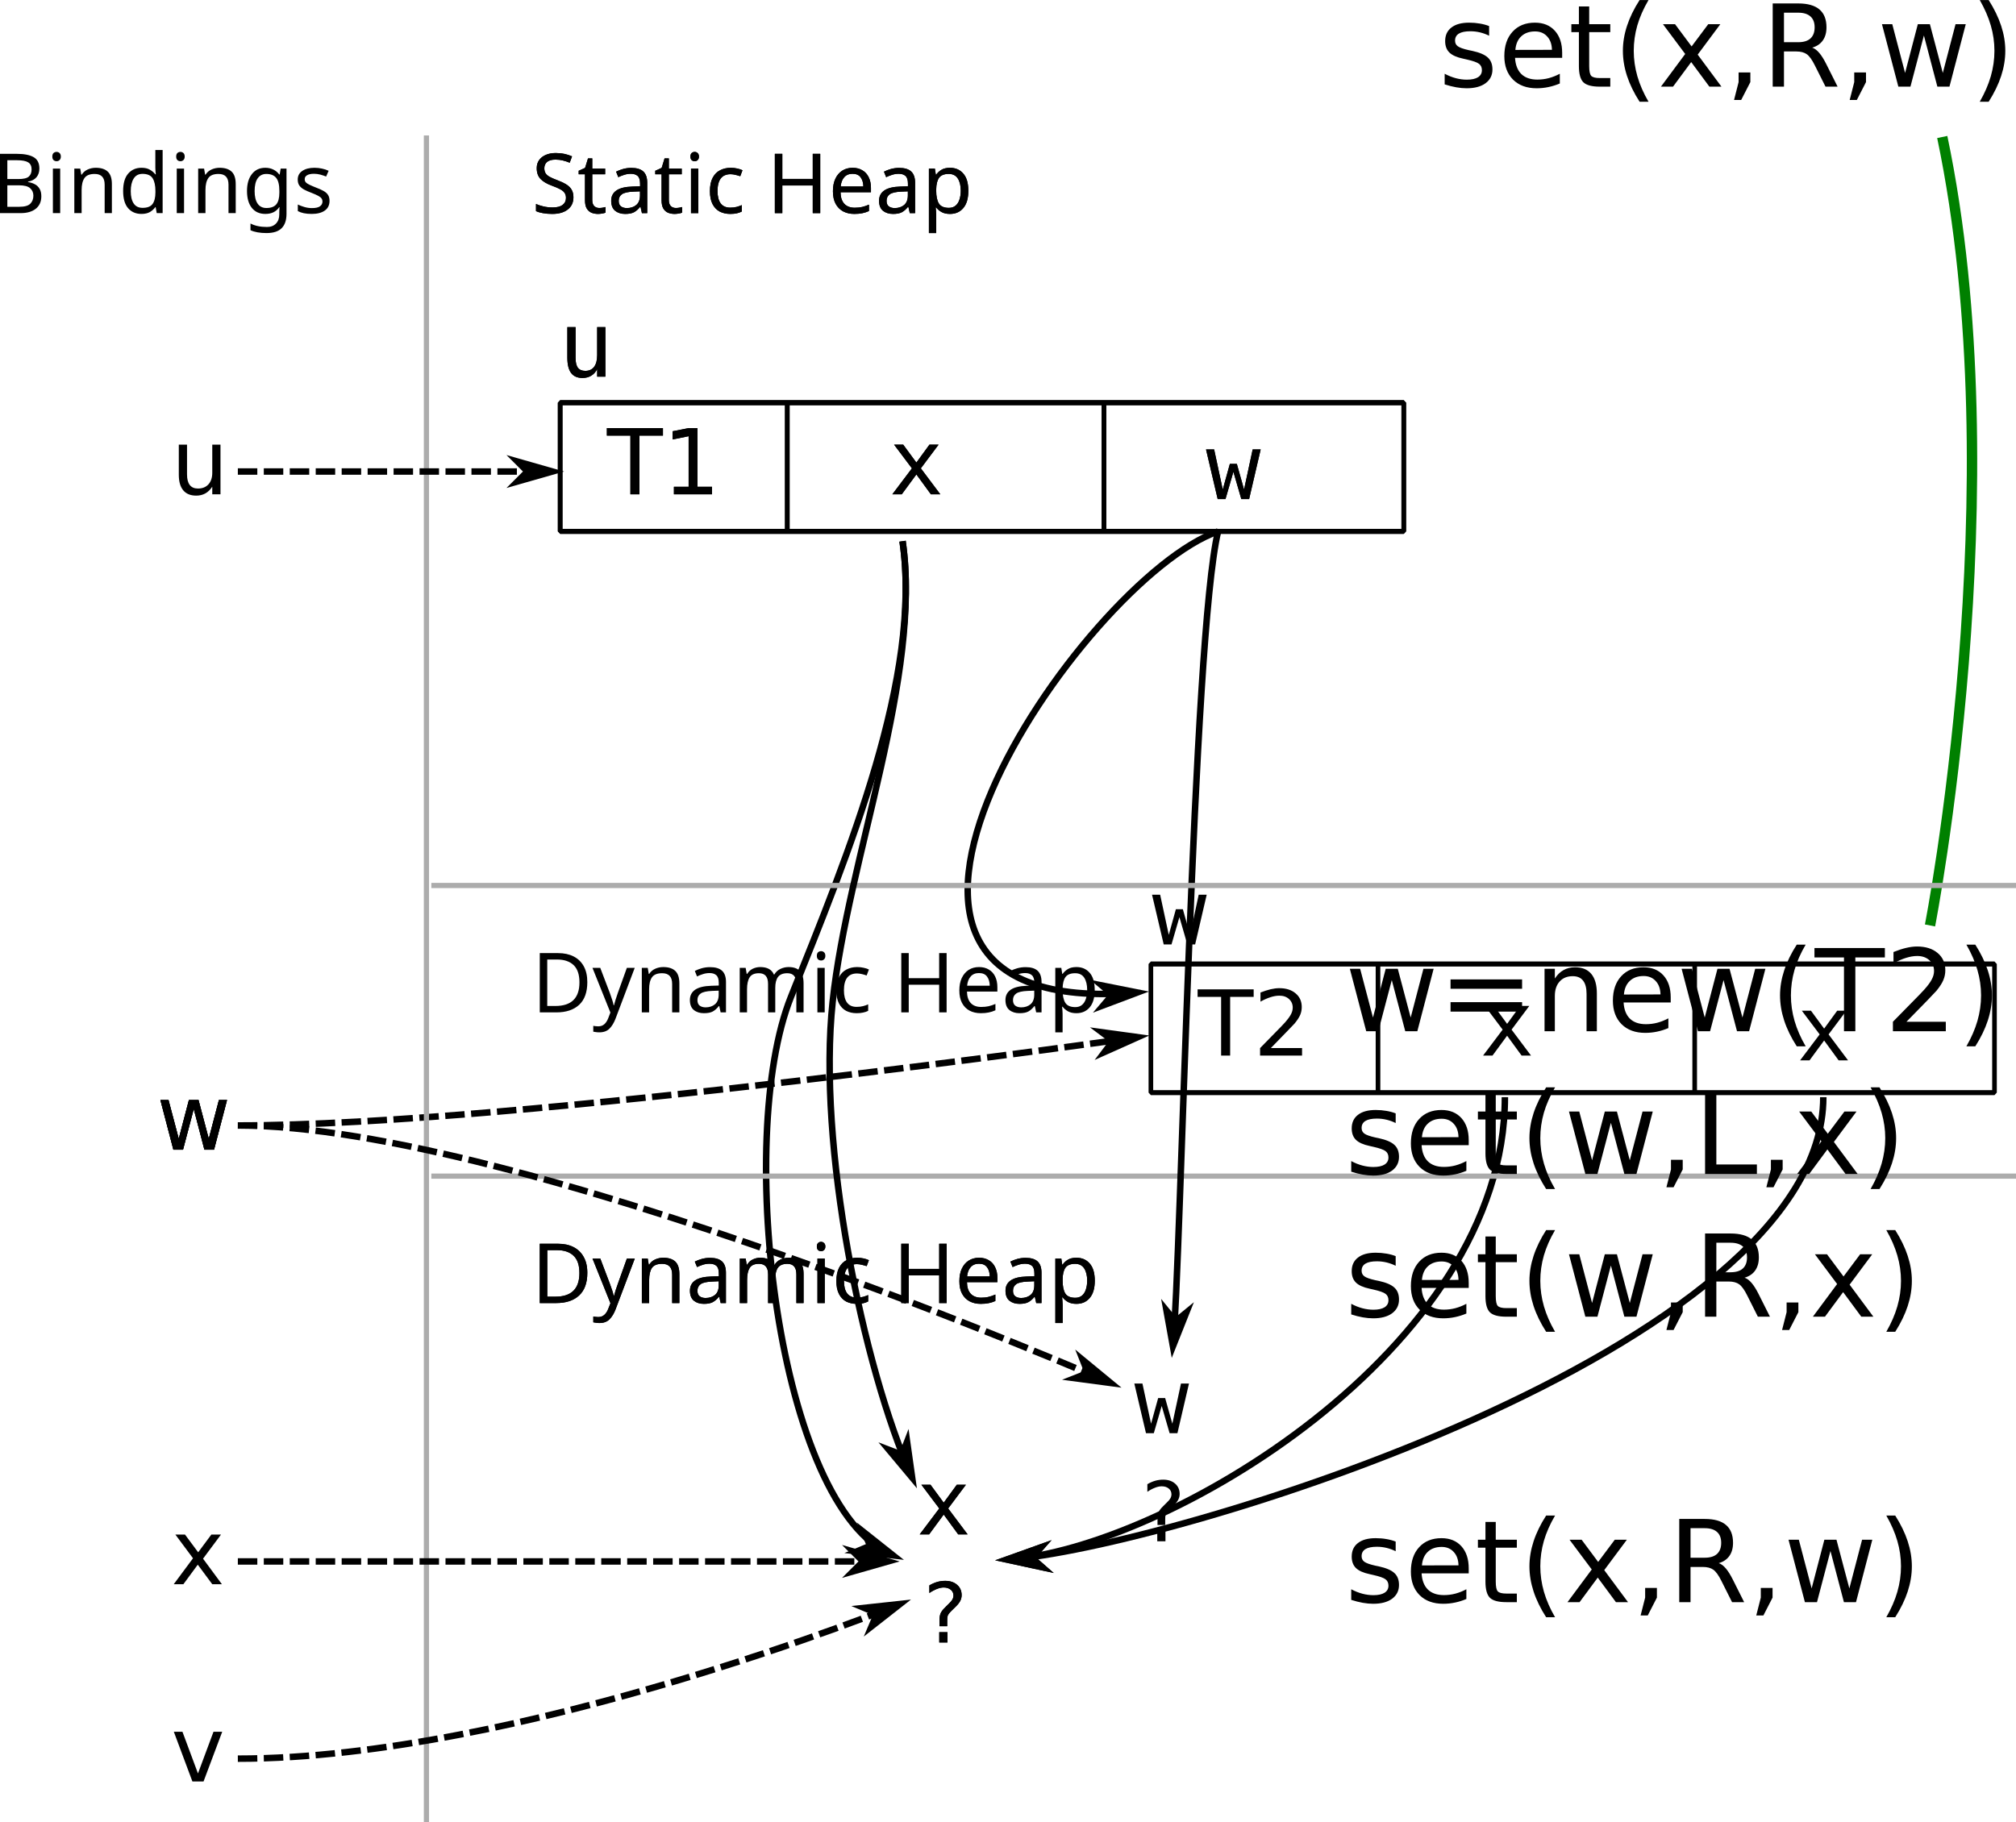
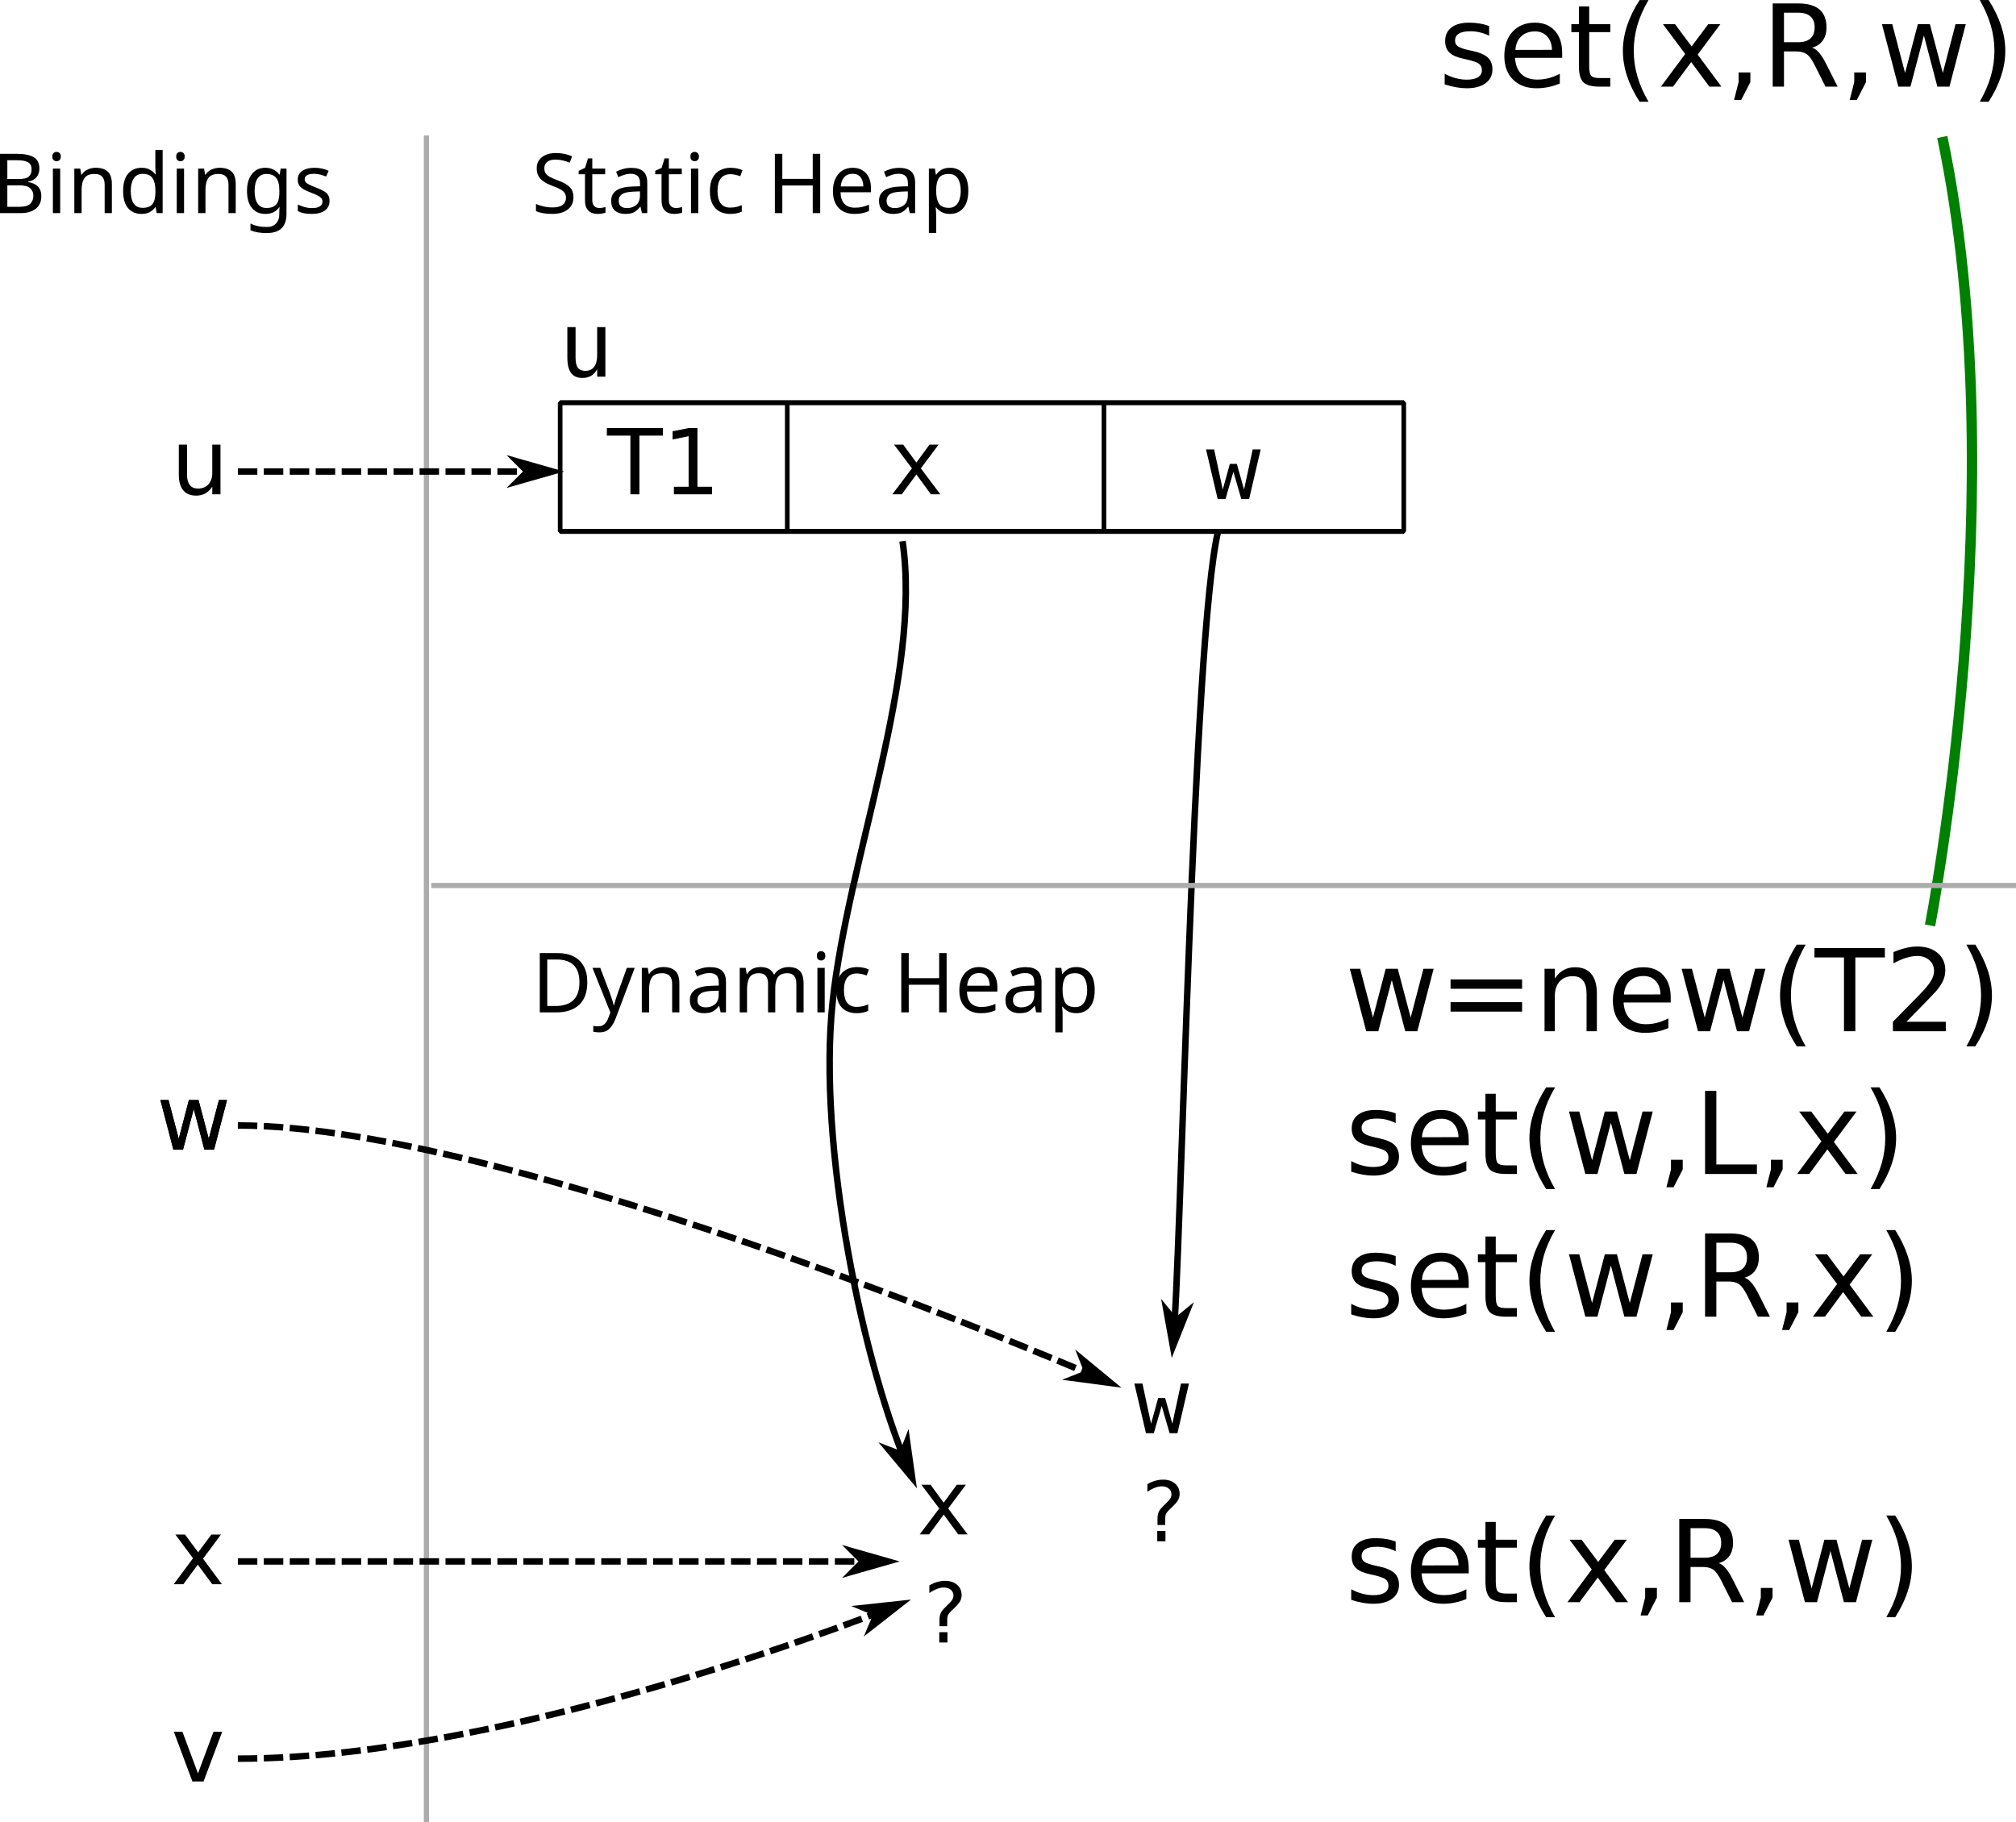
<svg xmlns="http://www.w3.org/2000/svg" id="svg2" version="1.1" width="388.334" height="350.986" xml:space="preserve" style="display:inline">
  <defs id="defs6">
    <marker orient="auto" refY="0" refX="0" id="Arrow1Mend" style="overflow:visible">
      <path id="path4114" d="M 0,0 5,-5 -12.5,0 5,5 0,0 z" style="fill-rule:evenodd;stroke:#000000;stroke-width:1pt;marker-start:none" transform="matrix(-0.4,0,0,-0.4,-4,0)" />
    </marker>
    <marker orient="auto" refY="0" refX="0" id="Arrow1Lend" style="overflow:visible">
      <path id="path4108" d="M 0,0 5,-5 -12.5,0 5,5 0,0 z" style="fill-rule:evenodd;stroke:#000000;stroke-width:1pt;marker-start:none" transform="matrix(-0.8,0,0,-0.8,-10,0)" />
    </marker>
    <marker orient="auto" refY="0" refX="0" id="Arrow1Mend-3" style="overflow:visible">
      <path id="path4114-1" d="M 0,0 5,-5 -12.5,0 5,5 0,0 z" style="fill-rule:evenodd;stroke:#000000;stroke-width:1pt;marker-start:none" transform="matrix(-0.4,0,0,-0.4,-4,0)" />
    </marker>
    <marker orient="auto" refY="0" refX="0" id="Arrow1Mend-38" style="overflow:visible">
      <path id="path4114-2" d="M 0,0 5,-5 -12.5,0 5,5 0,0 z" style="fill-rule:evenodd;stroke:#000000;stroke-width:1pt;marker-start:none" transform="matrix(-0.4,0,0,-0.4,-4,0)" />
    </marker>
    <marker orient="auto" refY="0" refX="0" id="Arrow1Mend-5" style="overflow:visible">
      <path id="path4114-8" d="M 0,0 5,-5 -12.5,0 5,5 0,0 z" style="fill-rule:evenodd;stroke:#000000;stroke-width:1pt;marker-start:none" transform="matrix(-0.4,0,0,-0.4,-4,0)" />
    </marker>
    <marker orient="auto" refY="0" refX="0" id="Arrow1Mend-8" style="overflow:visible">
      <path id="path4114-6" d="M 0,0 5,-5 -12.5,0 5,5 0,0 z" style="fill-rule:evenodd;stroke:#000000;stroke-width:1pt;marker-start:none" transform="matrix(-0.4,0,0,-0.4,-4,0)" />
    </marker>
    <marker orient="auto" refY="0" refX="0" id="Arrow1Mend-52" style="overflow:visible">
      <path id="path4114-3" d="M 0,0 5,-5 -12.5,0 5,5 0,0 z" style="fill-rule:evenodd;stroke:#000000;stroke-width:1pt;marker-start:none" transform="matrix(-0.4,0,0,-0.4,-4,0)" />
    </marker>
    <marker orient="auto" refY="0" refX="0" id="Arrow1Mend-4" style="overflow:visible">
      <path id="path4114-7" d="M 0,0 5,-5 -12.5,0 5,5 0,0 z" style="fill-rule:evenodd;stroke:#000000;stroke-width:1pt;marker-start:none" transform="matrix(-0.4,0,0,-0.4,-4,0)" />
    </marker>
    <marker orient="auto" refY="0" refX="0" id="Arrow1Mend-49" style="overflow:visible">
      <path id="path4114-24" d="M 0,0 5,-5 -12.5,0 5,5 0,0 z" style="fill-rule:evenodd;stroke:#000000;stroke-width:1pt;marker-start:none" transform="matrix(-0.4,0,0,-0.4,-4,0)" />
    </marker>
    <marker orient="auto" refY="0" refX="0" id="Arrow1Mend-6" style="overflow:visible">
      <path id="path4114-5" d="M 0,0 5,-5 -12.5,0 5,5 0,0 z" style="fill-rule:evenodd;stroke:#000000;stroke-width:1pt;marker-start:none" transform="matrix(-0.4,0,0,-0.4,-4,0)" />
    </marker>
    <marker orient="auto" refY="0" refX="0" id="Arrow1Mend-61" style="overflow:visible">
      <path id="path4114-79" d="M 0,0 5,-5 -12.5,0 5,5 0,0 z" style="fill-rule:evenodd;stroke:#000000;stroke-width:1pt;marker-start:none" transform="matrix(-0.4,0,0,-0.4,-4,0)" />
    </marker>
    <marker orient="auto" refY="0" refX="0" id="marker5667" style="overflow:visible">
      <path id="path5669" d="M 0,0 5,-5 -12.5,0 5,5 0,0 z" style="fill-rule:evenodd;stroke:#000000;stroke-width:1pt;marker-start:none" transform="matrix(-0.4,0,0,-0.4,-4,0)" />
    </marker>
    <marker orient="auto" refY="0" refX="0" id="marker5671" style="overflow:visible">
      <path id="path5673" d="M 0,0 5,-5 -12.5,0 5,5 0,0 z" style="fill-rule:evenodd;stroke:#000000;stroke-width:1pt;marker-start:none" transform="matrix(-0.4,0,0,-0.4,-4,0)" />
    </marker>
    <marker orient="auto" refY="0" refX="0" id="Arrow1Mend-60" style="overflow:visible">
      <path id="path4114-9" d="M 0,0 5,-5 -12.5,0 5,5 0,0 z" style="fill-rule:evenodd;stroke:#000000;stroke-width:1pt;marker-start:none" transform="matrix(-0.4,0,0,-0.4,-4,0)" />
    </marker>
    <marker orient="auto" refY="0" refX="0" id="Arrow1Mend-64" style="overflow:visible">
      <path id="path4114-70" d="M 0,0 5,-5 -12.5,0 5,5 0,0 z" style="fill-rule:evenodd;stroke:#000000;stroke-width:1pt;marker-start:none" transform="matrix(-0.4,0,0,-0.4,-4,0)" />
    </marker>
    <marker orient="auto" refY="0" refX="0" id="Arrow1Mend-0" style="overflow:visible">
      <path id="path4114-0" d="M 0,0 5,-5 -12.5,0 5,5 0,0 z" style="fill-rule:evenodd;stroke:#000000;stroke-width:1pt;marker-start:none" transform="matrix(-0.4,0,0,-0.4,-4,0)" />
    </marker>
    <marker orient="auto" refY="0" refX="0" id="marker9378" style="overflow:visible">
      <path id="path9380" d="M 0,0 5,-5 -12.5,0 5,5 0,0 z" style="fill-rule:evenodd;stroke:#000000;stroke-width:1pt;marker-start:none" transform="matrix(-0.4,0,0,-0.4,-4,0)" />
    </marker>
    <marker orient="auto" refY="0" refX="0" id="marker9382" style="overflow:visible">
      <path id="path9384" d="M 0,0 5,-5 -12.5,0 5,5 0,0 z" style="fill-rule:evenodd;stroke:#000000;stroke-width:1pt;marker-start:none" transform="matrix(-0.4,0,0,-0.4,-4,0)" />
    </marker>
    <marker orient="auto" refY="0" refX="0" id="Arrow1Mend-42" style="overflow:visible">
      <path id="path4114-53" d="M 0,0 5,-5 -12.5,0 5,5 0,0 z" style="fill-rule:evenodd;stroke:#000000;stroke-width:1pt;marker-start:none" transform="matrix(-0.4,0,0,-0.4,-4,0)" />
    </marker>
    <marker orient="auto" refY="0" refX="0" id="Arrow1Mend-84" style="overflow:visible">
      <path id="path4114-90" d="M 0,0 5,-5 -12.5,0 5,5 0,0 z" style="fill-rule:evenodd;stroke:#000000;stroke-width:1pt;marker-start:none" transform="matrix(-0.4,0,0,-0.4,-4,0)" />
    </marker>
    <marker orient="auto" refY="0" refX="0" id="Arrow1Mend-62" style="overflow:visible">
      <path id="path4114-4" d="M 0,0 5,-5 -12.5,0 5,5 0,0 z" style="fill-rule:evenodd;stroke:#000000;stroke-width:1pt;marker-start:none" transform="matrix(-0.4,0,0,-0.4,-4,0)" />
    </marker>
    <marker orient="auto" refY="0" refX="0" id="Arrow1Mend-427" style="overflow:visible">
      <path id="path4114-17" d="M 0,0 5,-5 -12.5,0 5,5 0,0 z" style="fill-rule:evenodd;stroke:#000000;stroke-width:1pt;marker-start:none" transform="matrix(-0.4,0,0,-0.4,-4,0)" />
    </marker>
    <marker orient="auto" refY="0" refX="0" id="marker12613" style="overflow:visible">
      <path id="path12615" d="M 0,0 5,-5 -12.5,0 5,5 0,0 z" style="fill-rule:evenodd;stroke:#000000;stroke-width:1pt;marker-start:none" transform="matrix(-0.4,0,0,-0.4,-4,0)" />
    </marker>
    <marker orient="auto" refY="0" refX="0" id="marker12617" style="overflow:visible">
      <path id="path12619" d="M 0,0 5,-5 -12.5,0 5,5 0,0 z" style="fill-rule:evenodd;stroke:#000000;stroke-width:1pt;marker-start:none" transform="matrix(-0.4,0,0,-0.4,-4,0)" />
    </marker>
    <marker orient="auto" refY="0" refX="0" id="Arrow1Mend-68" style="overflow:visible">
      <path id="path4114-249" d="M 0,0 5,-5 -12.5,0 5,5 0,0 z" style="fill-rule:evenodd;stroke:#000000;stroke-width:1pt;marker-start:none" transform="matrix(-0.4,0,0,-0.4,-4,0)" />
    </marker>
    <marker orient="auto" refY="0" refX="0" id="marker12849" style="overflow:visible">
      <path id="path12851" d="M 0,0 5,-5 -12.5,0 5,5 0,0 z" style="fill-rule:evenodd;stroke:#000000;stroke-width:1pt;marker-start:none" transform="matrix(-0.4,0,0,-0.4,-4,0)" />
    </marker>
    <marker orient="auto" refY="0" refX="0" id="Arrow1Mend-00" style="overflow:visible">
      <path id="path4114-43" d="M 0,0 5,-5 -12.5,0 5,5 0,0 z" style="fill-rule:evenodd;stroke:#000000;stroke-width:1pt;marker-start:none" transform="matrix(-0.4,0,0,-0.4,-4,0)" />
    </marker>
    <marker orient="auto" refY="0" refX="0" id="Arrow1Mend-37" style="overflow:visible">
      <path id="path4114-799" d="M 0,0 5,-5 -12.5,0 5,5 0,0 z" style="fill-rule:evenodd;stroke:#000000;stroke-width:1pt;marker-start:none" transform="matrix(-0.4,0,0,-0.4,-4,0)" />
    </marker>
    <marker orient="auto" refY="0" refX="0" id="Arrow1Mend-2" style="overflow:visible">
      <path id="path4114-71" d="M 0,0 5,-5 -12.5,0 5,5 0,0 z" style="fill-rule:evenodd;stroke:#000000;stroke-width:1pt;marker-start:none" transform="matrix(-0.4,0,0,-0.4,-4,0)" />
    </marker>
  </defs>
-   <g id="g10" transform="matrix(1.25,0,0,-1.25,101.9578,305.7391)" style="display:inline">
+   <g id="g10" transform="matrix(1.25,0,0,-1.25,101.9578,305.7391)" style="display:none">
    <flowRoot xml:space="preserve" id="flowRoot5398" style="font-size:12px;font-style:normal;font-variant:normal;font-weight:normal;font-stretch:normal;text-align:start;line-height:125%;letter-spacing:0px;word-spacing:0px;writing-mode:lr-tb;text-anchor:start;fill:#000000;fill-opacity:1;stroke:none;font-family:Bitstream Vera Sans;-inkscape-font-specification:Bitstream Vera Sans" transform="matrix(0.8,0,0,-0.8,0,194)">
      <flowRegion id="flowRegion5400">
        <rect id="rect5402" width="116.532" height="107.568" x="-157.578" y="-52.84" />
      </flowRegion>
      <flowPara id="flowPara5404" />
    </flowRoot>
    <path id="path62" style="fill:none;stroke:#000000;stroke-width:1;stroke-linecap:butt;stroke-linejoin:miter;stroke-miterlimit:1;stroke-opacity:1;stroke-dasharray:none;marker-mid:none;marker-end:url(#Arrow1Mend);display:inline" d="M 106.14,162.681 C 85.381,155.486 38.163,87.045 93.537,91.594" />
    <path id="path92" style="color:#000000;fill:none;stroke:#000000;stroke-width:1;stroke-linecap:butt;stroke-linejoin:miter;stroke-miterlimit:1;stroke-opacity:1;stroke-dasharray:none;stroke-dashoffset:0;marker:none;marker-end:url(#Arrow1Mend);visibility:visible;display:inline;overflow:visible;enable-background:accumulate" d="M 57.518,161.171 C 60.537,140.434 49.123,112.878 40.331,90.957 31.539,69.036 38.306,12.186 55.911,4.905" />
    <path id="path98" style="color:#000000;fill:none;stroke:#000000;stroke-width:1;stroke-linecap:butt;stroke-linejoin:miter;stroke-miterlimit:1;stroke-opacity:1;stroke-dasharray:none;stroke-dashoffset:0;marker:none;marker-end:url(#Arrow1Mend);visibility:visible;display:inline;overflow:visible;enable-background:accumulate" d="m 150.339,75.471 c 0,-38.98 -52.69,-69.698 -76.59,-71.258" />
    <g transform="translate(5.7469054e-6,-12.8)" style="display:inline" id="g5809">
      <text transform="scale(1,-1)" style="font-size:14px;font-style:normal;font-variant:normal;font-weight:normal;font-stretch:normal;text-align:start;line-height:125%;writing-mode:lr-tb;text-anchor:start;font-family:Andale Mono;-inkscape-font-specification:Andale Mono" id="text26-9" x="95.964" y="-111.82">
        <tspan style="font-size:14px;font-style:normal;font-variant:normal;font-weight:normal;font-stretch:normal;text-align:start;line-height:125%;writing-mode:lr-tb;text-anchor:start;fill:#000000;fill-opacity:1;fill-rule:nonzero;stroke:none;font-family:Andale Mono;-inkscape-font-specification:Andale Mono" id="tspan28-5" x="95.964" y="-111.82">w</tspan>
      </text>
      <g id="g5153-4" transform="translate(91.03113,-73.71575)">
        <g id="g16-2">
          <text id="text18-6" transform="matrix(1,0,0,-1,12,168.4)" style="font-size:14px;font-style:normal;font-variant:normal;font-weight:normal;font-stretch:normal;text-align:start;line-height:125%;writing-mode:lr-tb;text-anchor:start;font-family:Bitstream Vera Sans;-inkscape-font-specification:Bitstream Vera Sans">
            <tspan id="tspan20-8" y="0" x="0" style="font-size:14px;font-style:normal;font-variant:normal;font-weight:normal;font-stretch:normal;text-align:start;line-height:125%;writing-mode:lr-tb;text-anchor:start;fill:#000000;fill-opacity:1;fill-rule:nonzero;stroke:none;font-family:Bitstream Vera Sans;-inkscape-font-specification:Bitstream Vera Sans">T2</tspan>
          </text>
        </g>
        <g id="g24-7">
          <text id="text26-8" transform="matrix(1,0,0,-1,47,168.4)" style="font-size:14px;font-style:normal;font-variant:normal;font-weight:normal;font-stretch:normal;text-align:start;line-height:125%;writing-mode:lr-tb;text-anchor:start;font-family:Andale Mono;-inkscape-font-specification:Andale Mono">
            <tspan id="tspan28-59" style="font-size:14px;font-style:normal;font-variant:normal;font-weight:normal;font-stretch:normal;text-align:start;line-height:125%;writing-mode:lr-tb;text-anchor:start;fill:#000000;fill-opacity:1;fill-rule:nonzero;stroke:none;font-family:Andale Mono;-inkscape-font-specification:Andale Mono" x="0" y="0"> x</tspan>
          </text>
        </g>
        <g id="g5121-8" transform="matrix(1,0,0,1.080744,0.7548638,-13.51353)">
          <path d="m 4,163.038 130,0 0,18.347 -130,0 0,-18.347 z" style="fill:none;stroke:#000000;stroke-width:0.714;stroke-linecap:butt;stroke-linejoin:miter;stroke-miterlimit:1;stroke-opacity:1;stroke-dasharray:none" id="path14-3" />
          <path d="m 39,163.038 0,18.347" style="fill:none;stroke:#000000;stroke-width:0.714;stroke-linecap:butt;stroke-linejoin:miter;stroke-miterlimit:1;stroke-opacity:1;stroke-dasharray:none" id="path22-6" />
          <path d="m 87.8,163.038 0,18.347" style="fill:none;stroke:#000000;stroke-width:0.714;stroke-linecap:butt;stroke-linejoin:miter;stroke-miterlimit:1;stroke-opacity:1;stroke-dasharray:none" id="path30-4" />
        </g>
        <g transform="translate(-42.1464,73.26363)" id="g48-3-7">
          <text id="text50-5-1" transform="matrix(1,0,0,-1,138,94.4)" style="font-size:14px;font-style:normal;font-variant:normal;font-weight:normal;font-stretch:normal;text-indent:0;text-align:start;text-decoration:none;line-height:125%;letter-spacing:normal;word-spacing:normal;text-transform:none;direction:ltr;block-progression:tb;writing-mode:lr-tb;text-anchor:start;baseline-shift:baseline;color:#000000;fill:#000000;fill-opacity:1;fill-rule:nonzero;stroke:none;stroke-width:1;marker:none;visibility:visible;display:inline;overflow:visible;enable-background:accumulate;font-family:Andale Mono;-inkscape-font-specification:Andale Mono">
            <tspan id="tspan52-7-5" style="font-size:14px;font-style:normal;font-variant:normal;font-weight:normal;font-stretch:normal;text-indent:0;text-align:start;text-decoration:none;line-height:125%;letter-spacing:normal;word-spacing:normal;text-transform:none;direction:ltr;block-progression:tb;writing-mode:lr-tb;text-anchor:start;baseline-shift:baseline;color:#000000;fill:#000000;fill-opacity:1;fill-rule:nonzero;stroke:none;stroke-width:1;marker:none;visibility:visible;display:inline;overflow:visible;enable-background:accumulate;font-family:Andale Mono;-inkscape-font-specification:Andale Mono" x="0" y="0"> x</tspan>
          </text>
        </g>
      </g>
    </g>
    <g transform="translate(5.7469054e-6,-3.3476562e-6)" style="display:inline" id="g5827">
      <g id="g5153">
        <g id="g16">
          <text id="text18" transform="matrix(1,0,0,-1,12,168.4)" style="font-size:14px;font-style:normal;font-variant:normal;font-weight:normal;font-stretch:normal;text-align:start;line-height:125%;writing-mode:lr-tb;text-anchor:start;font-family:Bitstream Vera Sans;-inkscape-font-specification:Bitstream Vera Sans">
            <tspan id="tspan20" y="0" x="0 10.277" style="font-size:14px;font-style:normal;font-variant:normal;font-weight:normal;font-stretch:normal;text-align:start;line-height:125%;writing-mode:lr-tb;text-anchor:start;fill:#000000;fill-opacity:1;fill-rule:nonzero;stroke:none;font-family:Bitstream Vera Sans;-inkscape-font-specification:Bitstream Vera Sans">T1</tspan>
          </text>
        </g>
        <g id="g24">
          <text id="text26" transform="matrix(1,0,0,-1,47,168.4)" style="font-size:14px;font-style:normal;font-variant:normal;font-weight:normal;font-stretch:normal;text-align:start;line-height:125%;writing-mode:lr-tb;text-anchor:start;font-family:Andale Mono;-inkscape-font-specification:Andale Mono">
            <tspan id="tspan28" style="font-size:14px;font-style:normal;font-variant:normal;font-weight:normal;font-stretch:normal;text-align:start;line-height:125%;writing-mode:lr-tb;text-anchor:start;fill:#000000;fill-opacity:1;fill-rule:nonzero;stroke:none;font-family:Andale Mono;-inkscape-font-specification:Andale Mono" x="0" y="0"> x</tspan>
          </text>
        </g>
        <g id="g5121" transform="matrix(1,0,0,1.080744,0.7548638,-13.51353)">
          <path d="m 4,163.038 130,0 0,18.347 -130,0 0,-18.347 z" style="fill:none;stroke:#000000;stroke-width:0.714;stroke-linecap:butt;stroke-linejoin:miter;stroke-miterlimit:1;stroke-opacity:1;stroke-dasharray:none" id="path14" />
          <path d="m 39,163.038 0,18.347" style="fill:none;stroke:#000000;stroke-width:0.714;stroke-linecap:butt;stroke-linejoin:miter;stroke-miterlimit:1;stroke-opacity:1;stroke-dasharray:none" id="path22" />
          <path d="m 87.8,163.038 0,18.347" style="fill:none;stroke:#000000;stroke-width:0.714;stroke-linecap:butt;stroke-linejoin:miter;stroke-miterlimit:1;stroke-opacity:1;stroke-dasharray:none" id="path30" />
        </g>
        <g transform="translate(-42.1464,73.26363)" id="g48-3">
          <text id="text50-5" transform="matrix(1,0,0,-1,138,94.4)" style="font-size:14px;font-style:normal;font-variant:normal;font-weight:normal;font-stretch:normal;text-indent:0;text-align:start;text-decoration:none;line-height:125%;letter-spacing:normal;word-spacing:normal;text-transform:none;direction:ltr;block-progression:tb;writing-mode:lr-tb;text-anchor:start;baseline-shift:baseline;color:#000000;fill:#000000;fill-opacity:1;fill-rule:nonzero;stroke:none;stroke-width:1;marker:none;visibility:visible;display:inline;overflow:visible;enable-background:accumulate;font-family:Andale Mono;-inkscape-font-specification:Andale Mono">
            <tspan id="tspan52-7" style="font-size:14px;font-style:normal;font-variant:normal;font-weight:normal;font-stretch:normal;text-indent:0;text-align:start;text-decoration:none;line-height:125%;letter-spacing:normal;word-spacing:normal;text-transform:none;direction:ltr;block-progression:tb;writing-mode:lr-tb;text-anchor:start;baseline-shift:baseline;color:#000000;fill:#000000;fill-opacity:1;fill-rule:nonzero;stroke:none;stroke-width:1;marker:none;visibility:visible;display:inline;overflow:visible;enable-background:accumulate;font-family:Andale Mono;-inkscape-font-specification:Andale Mono" x="0" y="0"> w</tspan>
          </text>
        </g>
      </g>
      <text transform="scale(1,-1)" style="font-size:14px;font-style:normal;font-variant:normal;font-weight:normal;font-stretch:normal;text-align:start;line-height:125%;writing-mode:lr-tb;text-anchor:start;font-family:Andale Mono;-inkscape-font-specification:Andale Mono" id="text26-9-3" x="4.536" y="-186.535">
        <tspan style="font-size:14px;font-style:normal;font-variant:normal;font-weight:normal;font-stretch:normal;text-align:start;line-height:125%;writing-mode:lr-tb;text-anchor:start;fill:#000000;fill-opacity:1;fill-rule:nonzero;stroke:none;font-family:Andale Mono;-inkscape-font-specification:Andale Mono" id="tspan28-5-9" x="4.536" y="-186.535">u</tspan>
      </text>
    </g>
    <text xml:space="preserve" style="font-size:9.6px;font-style:normal;font-variant:normal;font-weight:normal;font-stretch:normal;text-align:start;line-height:125%;letter-spacing:0px;word-spacing:0px;writing-mode:lr-tb;text-anchor:start;fill:#000000;fill-opacity:1;stroke:none;display:inline;font-family:Bitstream Vera Sans;-inkscape-font-specification:Bitstream Vera Sans" x="125.685" y="-112.097" id="text5341" transform="scale(1,-1)">
      <tspan id="tspan5343" x="125.685" y="-112.097"> </tspan>
    </text>
    <g style="display:inline" id="g5791" transform="translate(5.7469054e-6,-25.6)">
      <text transform="scale(1,-1)" style="font-size:14px;font-style:normal;font-variant:normal;font-weight:normal;font-stretch:normal;text-align:start;line-height:125%;writing-mode:lr-tb;text-anchor:start;font-family:Andale Mono;-inkscape-font-specification:Andale Mono" id="text26-9-4" x="59.641" y="-33.675">
        <tspan style="font-size:14px;font-style:normal;font-variant:normal;font-weight:normal;font-stretch:normal;text-align:start;line-height:125%;writing-mode:lr-tb;text-anchor:start;fill:#000000;fill-opacity:1;fill-rule:nonzero;stroke:none;font-family:Andale Mono;-inkscape-font-specification:Andale Mono" id="tspan28-5-2" x="59.641" y="-33.675">x</tspan>
      </text>
      <text xml:space="preserve" style="font-size:16px;font-style:normal;font-variant:normal;font-weight:normal;font-stretch:normal;text-align:start;line-height:125%;letter-spacing:0px;word-spacing:0px;writing-mode:lr-tb;text-anchor:start;fill:#000000;fill-opacity:1;stroke:none;font-family:Bitstream Vera Sans;-inkscape-font-specification:Bitstream Vera Sans" x="177.865" y="284.464" id="text8165" transform="matrix(0.8,0,0,-0.8,-81.56626,244.5913)">
        <tspan id="tspan8167" x="177.865" y="284.464">?</tspan>
      </text>
    </g>
    <text xml:space="preserve" style="font-size:9.6px;font-style:normal;font-variant:normal;font-weight:normal;font-stretch:normal;text-align:start;line-height:125%;letter-spacing:0px;word-spacing:0px;writing-mode:lr-tb;text-anchor:start;fill:#000000;fill-opacity:1;stroke:none;display:inline;font-family:Sans;-inkscape-font-specification:Sans" x="0.377" y="-43.739" id="text5282-34" transform="scale(1,-1)">
      <tspan id="tspan5284-7" x="0.377" y="-43.739" style="font-size:12.8px;font-style:normal;font-variant:normal;font-weight:normal;font-stretch:normal;text-align:start;line-height:125%;writing-mode:lr-tb;text-anchor:start;font-family:Sans;-inkscape-font-specification:Sans">Dynamic Heap</tspan>
    </text>
    <text xml:space="preserve" style="font-size:9.6px;font-style:normal;font-variant:normal;font-weight:normal;font-stretch:normal;text-align:start;line-height:125%;letter-spacing:0px;word-spacing:0px;writing-mode:lr-tb;text-anchor:start;fill:#000000;fill-opacity:1;stroke:none;display:inline;font-family:Sans;-inkscape-font-specification:Sans" x="0.377" y="-43.739" id="text5282-34-5" transform="scale(1,-1)">
      <tspan id="tspan5284-7-9" x="0.377" y="-43.739" style="font-size:12.8px;font-style:normal;font-variant:normal;font-weight:normal;font-stretch:normal;text-align:start;line-height:125%;writing-mode:lr-tb;text-anchor:start;font-family:Sans;-inkscape-font-specification:Sans">Dynamic Heap</tspan>
    </text>
    <path style="fill:none;stroke:#acacac;stroke-width:0.8px;stroke-linecap:butt;stroke-linejoin:miter;stroke-opacity:1;display:inline" d="m 229.479,63.302 -244.576,0" id="path5054-4-0" />
    <text xml:space="preserve" style="font-size:9.6px;font-style:normal;font-variant:normal;font-weight:normal;font-stretch:normal;text-align:start;line-height:125%;letter-spacing:0px;word-spacing:0px;writing-mode:lr-tb;text-anchor:start;fill:#000000;fill-opacity:1;stroke:none;display:inline;font-family:Sans;-inkscape-font-specification:Sans" x="0.377" y="-211.739" id="text5282-2" transform="scale(1,-1)">
      <tspan id="tspan5284-0" x="0.377" y="-211.739" style="font-size:12.8px;font-style:normal;font-variant:normal;font-weight:normal;font-stretch:normal;text-align:start;line-height:125%;writing-mode:lr-tb;text-anchor:start;font-family:Sans;-inkscape-font-specification:Sans">Static Heap</tspan>
    </text>
    <g style="display:inline" transform="translate(3.148584e-6,-3.0905217e-6)" id="g5650-5">
      <text transform="scale(1,-1)" y="-67.377" x="-57.443" style="font-size:14px;font-style:normal;font-variant:normal;font-weight:normal;font-stretch:normal;text-align:start;line-height:125%;writing-mode:lr-tb;text-anchor:start;font-family:Bitstream Vera Sans;-inkscape-font-specification:Bitstream Vera Sans" id="text18-9-4-6-7">
        <tspan style="font-size:14px;font-style:normal;font-variant:normal;font-weight:normal;font-stretch:normal;text-align:start;line-height:125%;writing-mode:lr-tb;text-anchor:start;fill:#000000;fill-opacity:1;fill-rule:nonzero;stroke:none;font-family:Bitstream Vera Sans;-inkscape-font-specification:Bitstream Vera Sans" x="-57.443" id="tspan20-4-3-2-1" y="-67.377">w</tspan>
      </text>
      <path style="color:#000000;fill:none;stroke:#000000;stroke-width:1;stroke-linecap:butt;stroke-linejoin:miter;stroke-miterlimit:1;stroke-opacity:1;stroke-dasharray:3, 1;stroke-dashoffset:0;marker:none;marker-end:url(#Arrow1Mend);visibility:visible;display:inline;overflow:visible;enable-background:accumulate" d="m -44.914,71.112 c 43.405,0 138.518,13.588 138.518,13.588" id="path5406-0-1" />
    </g>
    <path id="path98-0" style="color:#000000;fill:none;stroke:#000000;stroke-width:1;stroke-linecap:butt;stroke-linejoin:miter;stroke-miterlimit:1;stroke-opacity:1;stroke-dasharray:none;stroke-dashoffset:0;marker:none;marker-end:url(#Arrow1Mend);visibility:visible;display:inline;overflow:visible;enable-background:accumulate" d="m 199.405,75.471 c 0,-38.98 -101.756,-69.698 -125.657,-71.258" />
  </g>
  <g id="layer1" style="display:inline" transform="translate(-22,25.60093)">
    <path style="fill:none;stroke:#acacac;stroke-width:1px;stroke-linecap:butt;stroke-linejoin:miter;stroke-opacity:1" d="m 104.143,0.5 0,325.535" id="path5054" />
    <text xml:space="preserve" style="font-size:16px;font-style:normal;font-variant:normal;font-weight:normal;font-stretch:normal;text-align:start;line-height:125%;letter-spacing:0px;word-spacing:0px;writing-mode:lr-tb;text-anchor:start;fill:#000000;fill-opacity:1;stroke:none;font-family:Sans;-inkscape-font-specification:Sans" x="20.43" y="15.464" id="text5282-3">
      <tspan id="tspan5316" x="20.43" y="15.464">Bindings</tspan>
    </text>
    <g transform="matrix(1.25,0,0,-1.25,123.9578,280.1381)" id="g5433">
      <text transform="scale(1,-1)" id="text18-9" style="font-size:14px;font-style:normal;font-variant:normal;font-weight:normal;font-stretch:normal;text-align:start;line-height:125%;writing-mode:lr-tb;text-anchor:start;font-family:Bitstream Vera Sans;-inkscape-font-specification:Bitstream Vera Sans" x="-55.2" y="-168.4">
        <tspan y="-168.4" id="tspan20-4" x="-55.2" style="font-size:14px;font-style:normal;font-variant:normal;font-weight:normal;font-stretch:normal;text-align:start;line-height:125%;writing-mode:lr-tb;text-anchor:start;fill:#000000;fill-opacity:1;fill-rule:nonzero;stroke:none;font-family:Bitstream Vera Sans;-inkscape-font-specification:Bitstream Vera Sans">u</tspan>
      </text>
      <path id="path5406" d="m -44.914,171.912 c 43.405,0 48.311,0 48.311,0" style="color:#000000;fill:none;stroke:#000000;stroke-width:1;stroke-linecap:butt;stroke-linejoin:miter;stroke-miterlimit:1;stroke-opacity:1;stroke-dasharray:3, 1;stroke-dashoffset:0;marker:none;marker-end:url(#Arrow1Mend);visibility:visible;display:inline;overflow:visible;enable-background:accumulate" />
    </g>
    <g transform="matrix(1.25,0,0,-1.25,123.9578,280.1381)" id="g5650">
      <text transform="scale(1,-1)" y="-67.377" x="-57.443" style="font-size:14px;font-style:normal;font-variant:normal;font-weight:normal;font-stretch:normal;text-align:start;line-height:125%;writing-mode:lr-tb;text-anchor:start;font-family:Bitstream Vera Sans;-inkscape-font-specification:Bitstream Vera Sans" id="text18-9-4-6">
        <tspan style="font-size:14px;font-style:normal;font-variant:normal;font-weight:normal;font-stretch:normal;text-align:start;line-height:125%;writing-mode:lr-tb;text-anchor:start;fill:#000000;fill-opacity:1;fill-rule:nonzero;stroke:none;font-family:Bitstream Vera Sans;-inkscape-font-specification:Bitstream Vera Sans" x="-57.443" id="tspan20-4-3-2" y="-67.377">w</tspan>
      </text>
    </g>
    <g style="display:inline" transform="matrix(1.25,0,0,-1.25,123.9578,490.1381)" id="g5433-8-0-9">
      <text transform="scale(1,-1)" id="text18-9-7-0-3" style="font-size:14px;font-style:normal;font-variant:normal;font-weight:normal;font-stretch:normal;text-align:start;line-height:125%;writing-mode:lr-tb;text-anchor:start;font-family:Bitstream Vera Sans;-inkscape-font-specification:Bitstream Vera Sans" x="-55.2" y="-168.4">
        <tspan y="-168.4" id="tspan20-4-0-8-4" x="-55.2" style="font-size:14px;font-style:normal;font-variant:normal;font-weight:normal;font-stretch:normal;text-align:start;line-height:125%;writing-mode:lr-tb;text-anchor:start;fill:#000000;fill-opacity:1;fill-rule:nonzero;stroke:none;font-family:Bitstream Vera Sans;-inkscape-font-specification:Bitstream Vera Sans">x</tspan>
      </text>
      <path id="path5406-1-5-0" d="m -44.914,171.912 c 43.405,0 100.019,0 100.019,0" style="color:#000000;fill:none;stroke:#000000;stroke-width:1;stroke-linecap:butt;stroke-linejoin:miter;stroke-miterlimit:1;stroke-opacity:1;stroke-dasharray:3, 1;stroke-dashoffset:0;marker:none;marker-end:url(#Arrow1Mend);visibility:visible;display:inline;overflow:visible;enable-background:accumulate" />
    </g>
    <g style="display:inline" transform="matrix(1.25,0,0,-1.25,123.9578,528.1381)" id="g5433-8">
      <text transform="scale(1,-1)" id="text18-9-7" style="font-size:14px;font-style:normal;font-variant:normal;font-weight:normal;font-stretch:normal;text-align:start;line-height:125%;writing-mode:lr-tb;text-anchor:start;font-family:Bitstream Vera Sans;-inkscape-font-specification:Bitstream Vera Sans" x="-55.2" y="-168.4">
        <tspan y="-168.4" id="tspan20-4-0" x="-55.2" style="font-size:14px;font-style:normal;font-variant:normal;font-weight:normal;font-stretch:normal;text-align:start;line-height:125%;writing-mode:lr-tb;text-anchor:start;fill:#000000;fill-opacity:1;fill-rule:nonzero;stroke:none;font-family:Bitstream Vera Sans;-inkscape-font-specification:Bitstream Vera Sans">v</tspan>
      </text>
      <path id="path5406-1" d="m -44.914,171.912 c 43.405,0 101.907,23.778 101.907,23.778" style="color:#000000;fill:none;stroke:#000000;stroke-width:1;stroke-linecap:butt;stroke-linejoin:miter;stroke-miterlimit:1;stroke-opacity:1;stroke-dasharray:3, 1;stroke-dashoffset:0;marker:none;marker-end:url(#Arrow1Mend);visibility:visible;display:inline;overflow:visible;enable-background:accumulate" />
    </g>
  </g>
  <g transform="translate(-22,25.60093)" style="display:inline" id="g9634">
    <text xml:space="preserve" style="font-size:22px;font-style:normal;font-variant:normal;font-weight:normal;font-stretch:normal;text-align:start;line-height:125%;letter-spacing:0px;word-spacing:0px;writing-mode:lr-tb;text-anchor:start;fill:#000000;fill-opacity:1;stroke:none;display:inline;font-family:Bitstream Vera Sans;-inkscape-font-specification:Bitstream Vera Sans" x="299.094" y="-8.908" id="text5756-1">
      <tspan id="tspan5758-3" x="299.094" y="-8.908">set(x,R,w)</tspan>
    </text>
  </g>
  <g transform="translate(-22,25.60093)" style="display:inline" id="g9673">
    <path style="fill:none;stroke:#008000;stroke-width:2;stroke-linecap:butt;stroke-linejoin:miter;stroke-miterlimit:4;stroke-opacity:1;stroke-dasharray:none;marker-start:none" d="m 374.129,26.395 c 14.154,67.466 -2.359,151.916 -2.359,151.916" id="path9728" transform="translate(22,-25.60093)" />
    <flowRoot xml:space="preserve" id="flowRoot5398-3" style="font-size:12px;font-style:normal;font-variant:normal;font-weight:normal;font-stretch:normal;text-align:start;line-height:125%;letter-spacing:0px;word-spacing:0px;writing-mode:lr-tb;text-anchor:start;fill:#000000;fill-opacity:1;stroke:none;display:inline;font-family:Bitstream Vera Sans;-inkscape-font-specification:Bitstream Vera Sans" transform="translate(123.9578,37.63814)">
      <flowRegion id="flowRegion5400-7">
        <rect id="rect5402-8" width="116.532" height="107.568" x="-157.578" y="-52.84" />
      </flowRegion>
      <flowPara id="flowPara5404-1" />
    </flowRoot>
    <path id="path62-7" style="fill:none;stroke:#000000;stroke-width:1.25;stroke-linecap:butt;stroke-linejoin:miter;stroke-miterlimit:1;stroke-opacity:1;stroke-dasharray:none;marker-mid:none;marker-end:url(#Arrow1Mend);display:inline" d="m 256.633,76.787 c -4.877,20.121 -7.165,141.751 -8.677,156.796" />
    <text xml:space="preserve" style="font-size:12px;font-style:normal;font-variant:normal;font-weight:normal;font-stretch:normal;text-align:start;line-height:125%;letter-spacing:0px;word-spacing:0px;writing-mode:lr-tb;text-anchor:start;fill:#000000;fill-opacity:1;stroke:none;display:inline;font-family:Bitstream Vera Sans;-inkscape-font-specification:Bitstream Vera Sans" x="281.064" y="140.017" id="text5341-4">
      <tspan id="tspan5343-2" x="281.064" y="140.017"> </tspan>
    </text>
    <g style="display:inline" id="g5791-7" transform="matrix(1.25,0,0,-1.25,123.9578,312.1381)">
      <text transform="scale(1,-1)" style="font-size:14px;font-style:normal;font-variant:normal;font-weight:normal;font-stretch:normal;text-align:start;line-height:125%;writing-mode:lr-tb;text-anchor:start;font-family:Andale Mono;-inkscape-font-specification:Andale Mono" id="text26-9-4-0" x="59.641" y="-33.675">
        <tspan style="font-size:14px;font-style:normal;font-variant:normal;font-weight:normal;font-stretch:normal;text-align:start;line-height:125%;writing-mode:lr-tb;text-anchor:start;fill:#000000;fill-opacity:1;fill-rule:nonzero;stroke:none;font-family:Andale Mono;-inkscape-font-specification:Andale Mono" id="tspan28-5-2-7" x="59.641" y="-33.675">x</tspan>
      </text>
      <text xml:space="preserve" style="font-size:16px;font-style:normal;font-variant:normal;font-weight:normal;font-stretch:normal;text-align:start;line-height:125%;letter-spacing:0px;word-spacing:0px;writing-mode:lr-tb;text-anchor:start;fill:#000000;fill-opacity:1;stroke:none;font-family:Bitstream Vera Sans;-inkscape-font-specification:Bitstream Vera Sans" x="177.865" y="284.464" id="text8165-5" transform="matrix(0.8,0,0,-0.8,-81.56626,244.5913)">
        <tspan id="tspan8167-3" x="177.865" y="284.464">?</tspan>
      </text>
    </g>
    <text xml:space="preserve" style="font-size:12px;font-style:normal;font-variant:normal;font-weight:normal;font-stretch:normal;text-align:start;line-height:125%;letter-spacing:0px;word-spacing:0px;writing-mode:lr-tb;text-anchor:start;fill:#000000;fill-opacity:1;stroke:none;display:inline;font-family:Sans;-inkscape-font-specification:Sans" x="124.43" y="169.464" id="text5282-34-5-1">
      <tspan id="tspan5284-7-9-9" x="124.43" y="169.464" style="font-size:16px;font-style:normal;font-variant:normal;font-weight:normal;font-stretch:normal;text-align:start;line-height:125%;writing-mode:lr-tb;text-anchor:start;font-family:Sans;-inkscape-font-specification:Sans">Dynamic Heap</tspan>
    </text>
    <path style="fill:none;stroke:#acacac;stroke-width:1px;stroke-linecap:butt;stroke-linejoin:miter;stroke-opacity:1;display:inline" d="m 410.806,145.011 -305.72,0" id="path5054-4-0-1" />
    <text xml:space="preserve" style="font-size:12px;font-style:normal;font-variant:normal;font-weight:normal;font-stretch:normal;text-align:start;line-height:125%;letter-spacing:0px;word-spacing:0px;writing-mode:lr-tb;text-anchor:start;fill:#000000;fill-opacity:1;stroke:none;display:inline;font-family:Sans;-inkscape-font-specification:Sans" x="124.43" y="15.464" id="text5282-2-5">
      <tspan id="tspan5284-0-6" x="124.43" y="15.464" style="font-size:16px;font-style:normal;font-variant:normal;font-weight:normal;font-stretch:normal;text-align:start;line-height:125%;writing-mode:lr-tb;text-anchor:start;font-family:Sans;-inkscape-font-specification:Sans">Static Heap</tspan>
    </text>
    <text xml:space="preserve" style="font-size:12px;font-style:normal;font-variant:normal;font-weight:normal;font-stretch:normal;text-align:start;line-height:125%;letter-spacing:0px;word-spacing:0px;writing-mode:lr-tb;text-anchor:start;fill:#000000;fill-opacity:1;stroke:none;font-family:Bitstream Vera Sans;-inkscape-font-specification:Bitstream Vera Sans" x="161.352" y="95.276" id="text12803" transform="translate(22,-25.60093)">
      <tspan id="tspan12805" x="161.352" y="95.276"> </tspan>
    </text>
    <g style="display:inline" id="g5791-7-4" transform="matrix(1.25,0,0,-1.25,165.9506,292.6405)">
      <text transform="scale(1,-1)" style="font-size:14px;font-style:normal;font-variant:normal;font-weight:normal;font-stretch:normal;text-align:start;line-height:125%;writing-mode:lr-tb;text-anchor:start;font-family:Andale Mono;-inkscape-font-specification:Andale Mono" id="text26-9-4-0-4" x="59.641" y="-33.675">
        <tspan style="font-size:14px;font-style:normal;font-variant:normal;font-weight:normal;font-stretch:normal;text-align:start;line-height:125%;writing-mode:lr-tb;text-anchor:start;fill:#000000;fill-opacity:1;fill-rule:nonzero;stroke:none;font-family:Andale Mono;-inkscape-font-specification:Andale Mono" id="tspan28-5-2-7-7" x="59.641" y="-33.675">w</tspan>
      </text>
      <text xml:space="preserve" style="font-size:16px;font-style:normal;font-variant:normal;font-weight:normal;font-stretch:normal;text-align:start;line-height:125%;letter-spacing:0px;word-spacing:0px;writing-mode:lr-tb;text-anchor:start;fill:#000000;fill-opacity:1;stroke:none;font-family:Bitstream Vera Sans;-inkscape-font-specification:Bitstream Vera Sans" x="177.865" y="284.464" id="text8165-5-9" transform="matrix(0.8,0,0,-0.8,-81.56626,244.5913)">
        <tspan id="tspan8167-3-9" x="177.865" y="284.464">?</tspan>
      </text>
    </g>
    <path id="path92-0" style="color:#000000;fill:none;stroke:#000000;stroke-width:1.25;stroke-linecap:butt;stroke-linejoin:miter;stroke-miterlimit:1;stroke-opacity:1;stroke-dasharray:none;stroke-dashoffset:0;marker:none;marker-end:url(#Arrow1Mend);visibility:visible;display:inline;overflow:visible;enable-background:accumulate" d="m 195.855,78.674 c 3.774,25.922 -10.503,61.058 -13.463,88.711 -2.96,27.653 5.796,70.302 15.229,91.524" />
    <g transform="matrix(1.25,0,0,-1.25,123.9578,280.1381)" style="display:inline" id="g5827-4">
      <g id="g5153-8">
        <g id="g16-7">
          <text id="text18-5" transform="matrix(1,0,0,-1,12,168.4)" style="font-size:14px;font-style:normal;font-variant:normal;font-weight:normal;font-stretch:normal;text-align:start;line-height:125%;writing-mode:lr-tb;text-anchor:start;font-family:Bitstream Vera Sans;-inkscape-font-specification:Bitstream Vera Sans">
            <tspan id="tspan20-0" y="0" x="0 10.277" style="font-size:14px;font-style:normal;font-variant:normal;font-weight:normal;font-stretch:normal;text-align:start;line-height:125%;writing-mode:lr-tb;text-anchor:start;fill:#000000;fill-opacity:1;fill-rule:nonzero;stroke:none;font-family:Bitstream Vera Sans;-inkscape-font-specification:Bitstream Vera Sans">T1</tspan>
          </text>
        </g>
        <g id="g24-3">
          <text id="text26-5" transform="matrix(1,0,0,-1,47,168.4)" style="font-size:14px;font-style:normal;font-variant:normal;font-weight:normal;font-stretch:normal;text-align:start;line-height:125%;writing-mode:lr-tb;text-anchor:start;font-family:Andale Mono;-inkscape-font-specification:Andale Mono">
            <tspan id="tspan28-7" style="font-size:14px;font-style:normal;font-variant:normal;font-weight:normal;font-stretch:normal;text-align:start;line-height:125%;writing-mode:lr-tb;text-anchor:start;fill:#000000;fill-opacity:1;fill-rule:nonzero;stroke:none;font-family:Andale Mono;-inkscape-font-specification:Andale Mono" x="0" y="0"> x</tspan>
          </text>
        </g>
        <g id="g5121-6" transform="matrix(1,0,0,1.080744,0.7548638,-13.51353)">
          <path d="m 4,163.038 130,0 0,18.347 -130,0 0,-18.347 z" style="fill:none;stroke:#000000;stroke-width:0.714;stroke-linecap:butt;stroke-linejoin:miter;stroke-miterlimit:1;stroke-opacity:1;stroke-dasharray:none" id="path14-0" />
          <path d="m 39,163.038 0,18.347" style="fill:none;stroke:#000000;stroke-width:0.714;stroke-linecap:butt;stroke-linejoin:miter;stroke-miterlimit:1;stroke-opacity:1;stroke-dasharray:none" id="path22-5" />
          <path d="m 87.8,163.038 0,18.347" style="fill:none;stroke:#000000;stroke-width:0.714;stroke-linecap:butt;stroke-linejoin:miter;stroke-miterlimit:1;stroke-opacity:1;stroke-dasharray:none" id="path30-7" />
        </g>
        <g transform="translate(-42.1464,73.26363)" id="g48-3-9">
          <text id="text50-5-4" transform="matrix(1,0,0,-1,138,94.4)" style="font-size:14px;font-style:normal;font-variant:normal;font-weight:normal;font-stretch:normal;text-indent:0;text-align:start;text-decoration:none;line-height:125%;letter-spacing:normal;word-spacing:normal;text-transform:none;direction:ltr;block-progression:tb;writing-mode:lr-tb;text-anchor:start;baseline-shift:baseline;color:#000000;fill:#000000;fill-opacity:1;fill-rule:nonzero;stroke:none;stroke-width:1;marker:none;visibility:visible;display:inline;overflow:visible;enable-background:accumulate;font-family:Andale Mono;-inkscape-font-specification:Andale Mono">
            <tspan id="tspan52-7-1" style="font-size:14px;font-style:normal;font-variant:normal;font-weight:normal;font-stretch:normal;text-indent:0;text-align:start;text-decoration:none;line-height:125%;letter-spacing:normal;word-spacing:normal;text-transform:none;direction:ltr;block-progression:tb;writing-mode:lr-tb;text-anchor:start;baseline-shift:baseline;color:#000000;fill:#000000;fill-opacity:1;fill-rule:nonzero;stroke:none;stroke-width:1;marker:none;visibility:visible;display:inline;overflow:visible;enable-background:accumulate;font-family:Andale Mono;-inkscape-font-specification:Andale Mono" x="0" y="0"> w</tspan>
          </text>
        </g>
      </g>
      <text transform="scale(1,-1)" style="font-size:14px;font-style:normal;font-variant:normal;font-weight:normal;font-stretch:normal;text-align:start;line-height:125%;writing-mode:lr-tb;text-anchor:start;font-family:Andale Mono;-inkscape-font-specification:Andale Mono" id="text26-9-3-2" x="4.536" y="-186.535">
        <tspan style="font-size:14px;font-style:normal;font-variant:normal;font-weight:normal;font-stretch:normal;text-align:start;line-height:125%;writing-mode:lr-tb;text-anchor:start;fill:#000000;fill-opacity:1;fill-rule:nonzero;stroke:none;font-family:Andale Mono;-inkscape-font-specification:Andale Mono" id="tspan28-5-9-2" x="4.536" y="-186.535">u</tspan>
      </text>
    </g>
    <text xml:space="preserve" style="font-size:22px;font-style:normal;font-variant:normal;font-weight:normal;font-stretch:normal;text-align:start;line-height:125%;letter-spacing:0px;word-spacing:0px;writing-mode:lr-tb;text-anchor:start;fill:#000000;fill-opacity:1;stroke:none;display:inline;font-family:Bitstream Vera Sans;-inkscape-font-specification:Bitstream Vera Sans" x="281.094" y="173.092" id="text5756-1-4">
      <tspan id="tspan5758-3-8" x="281.094" y="173.092">w=new(T2)</tspan>
      <tspan x="281.094" y="200.592" id="tspan12952">set(w,L,x)</tspan>
      <tspan x="281.094" y="228.092" id="tspan12954">set(w,R,x)</tspan>
      <tspan x="281.094" y="255.592" id="tspan12956" />
      <tspan x="281.094" y="283.092" id="tspan12950">set(x,R,w)</tspan>
    </text>
    <g style="display:inline" transform="matrix(1.25,0,0,-1.25,123.9578,280.1381)" id="g5650-50">
      <text transform="scale(1,-1)" y="-67.377" x="-57.443" style="font-size:14px;font-style:normal;font-variant:normal;font-weight:normal;font-stretch:normal;text-align:start;line-height:125%;writing-mode:lr-tb;text-anchor:start;font-family:Bitstream Vera Sans;-inkscape-font-specification:Bitstream Vera Sans" id="text18-9-4-6-6">
        <tspan style="font-size:14px;font-style:normal;font-variant:normal;font-weight:normal;font-stretch:normal;text-align:start;line-height:125%;writing-mode:lr-tb;text-anchor:start;fill:#000000;fill-opacity:1;fill-rule:nonzero;stroke:none;font-family:Bitstream Vera Sans;-inkscape-font-specification:Bitstream Vera Sans" x="-57.443" id="tspan20-4-3-2-7" y="-67.377">w</tspan>
      </text>
      <path style="color:#000000;fill:none;stroke:#000000;stroke-width:1;stroke-linecap:butt;stroke-linejoin:miter;stroke-miterlimit:1;stroke-opacity:1;stroke-dasharray:3, 1;stroke-dashoffset:0;marker:none;marker-end:url(#Arrow1Mend);visibility:visible;display:inline;overflow:visible;enable-background:accumulate" d="m -44.914,71.112 c 43.405,0 134.366,-39.63 134.366,-39.63" id="path5406-0-1-1" />
    </g>
  </g>
</svg>
